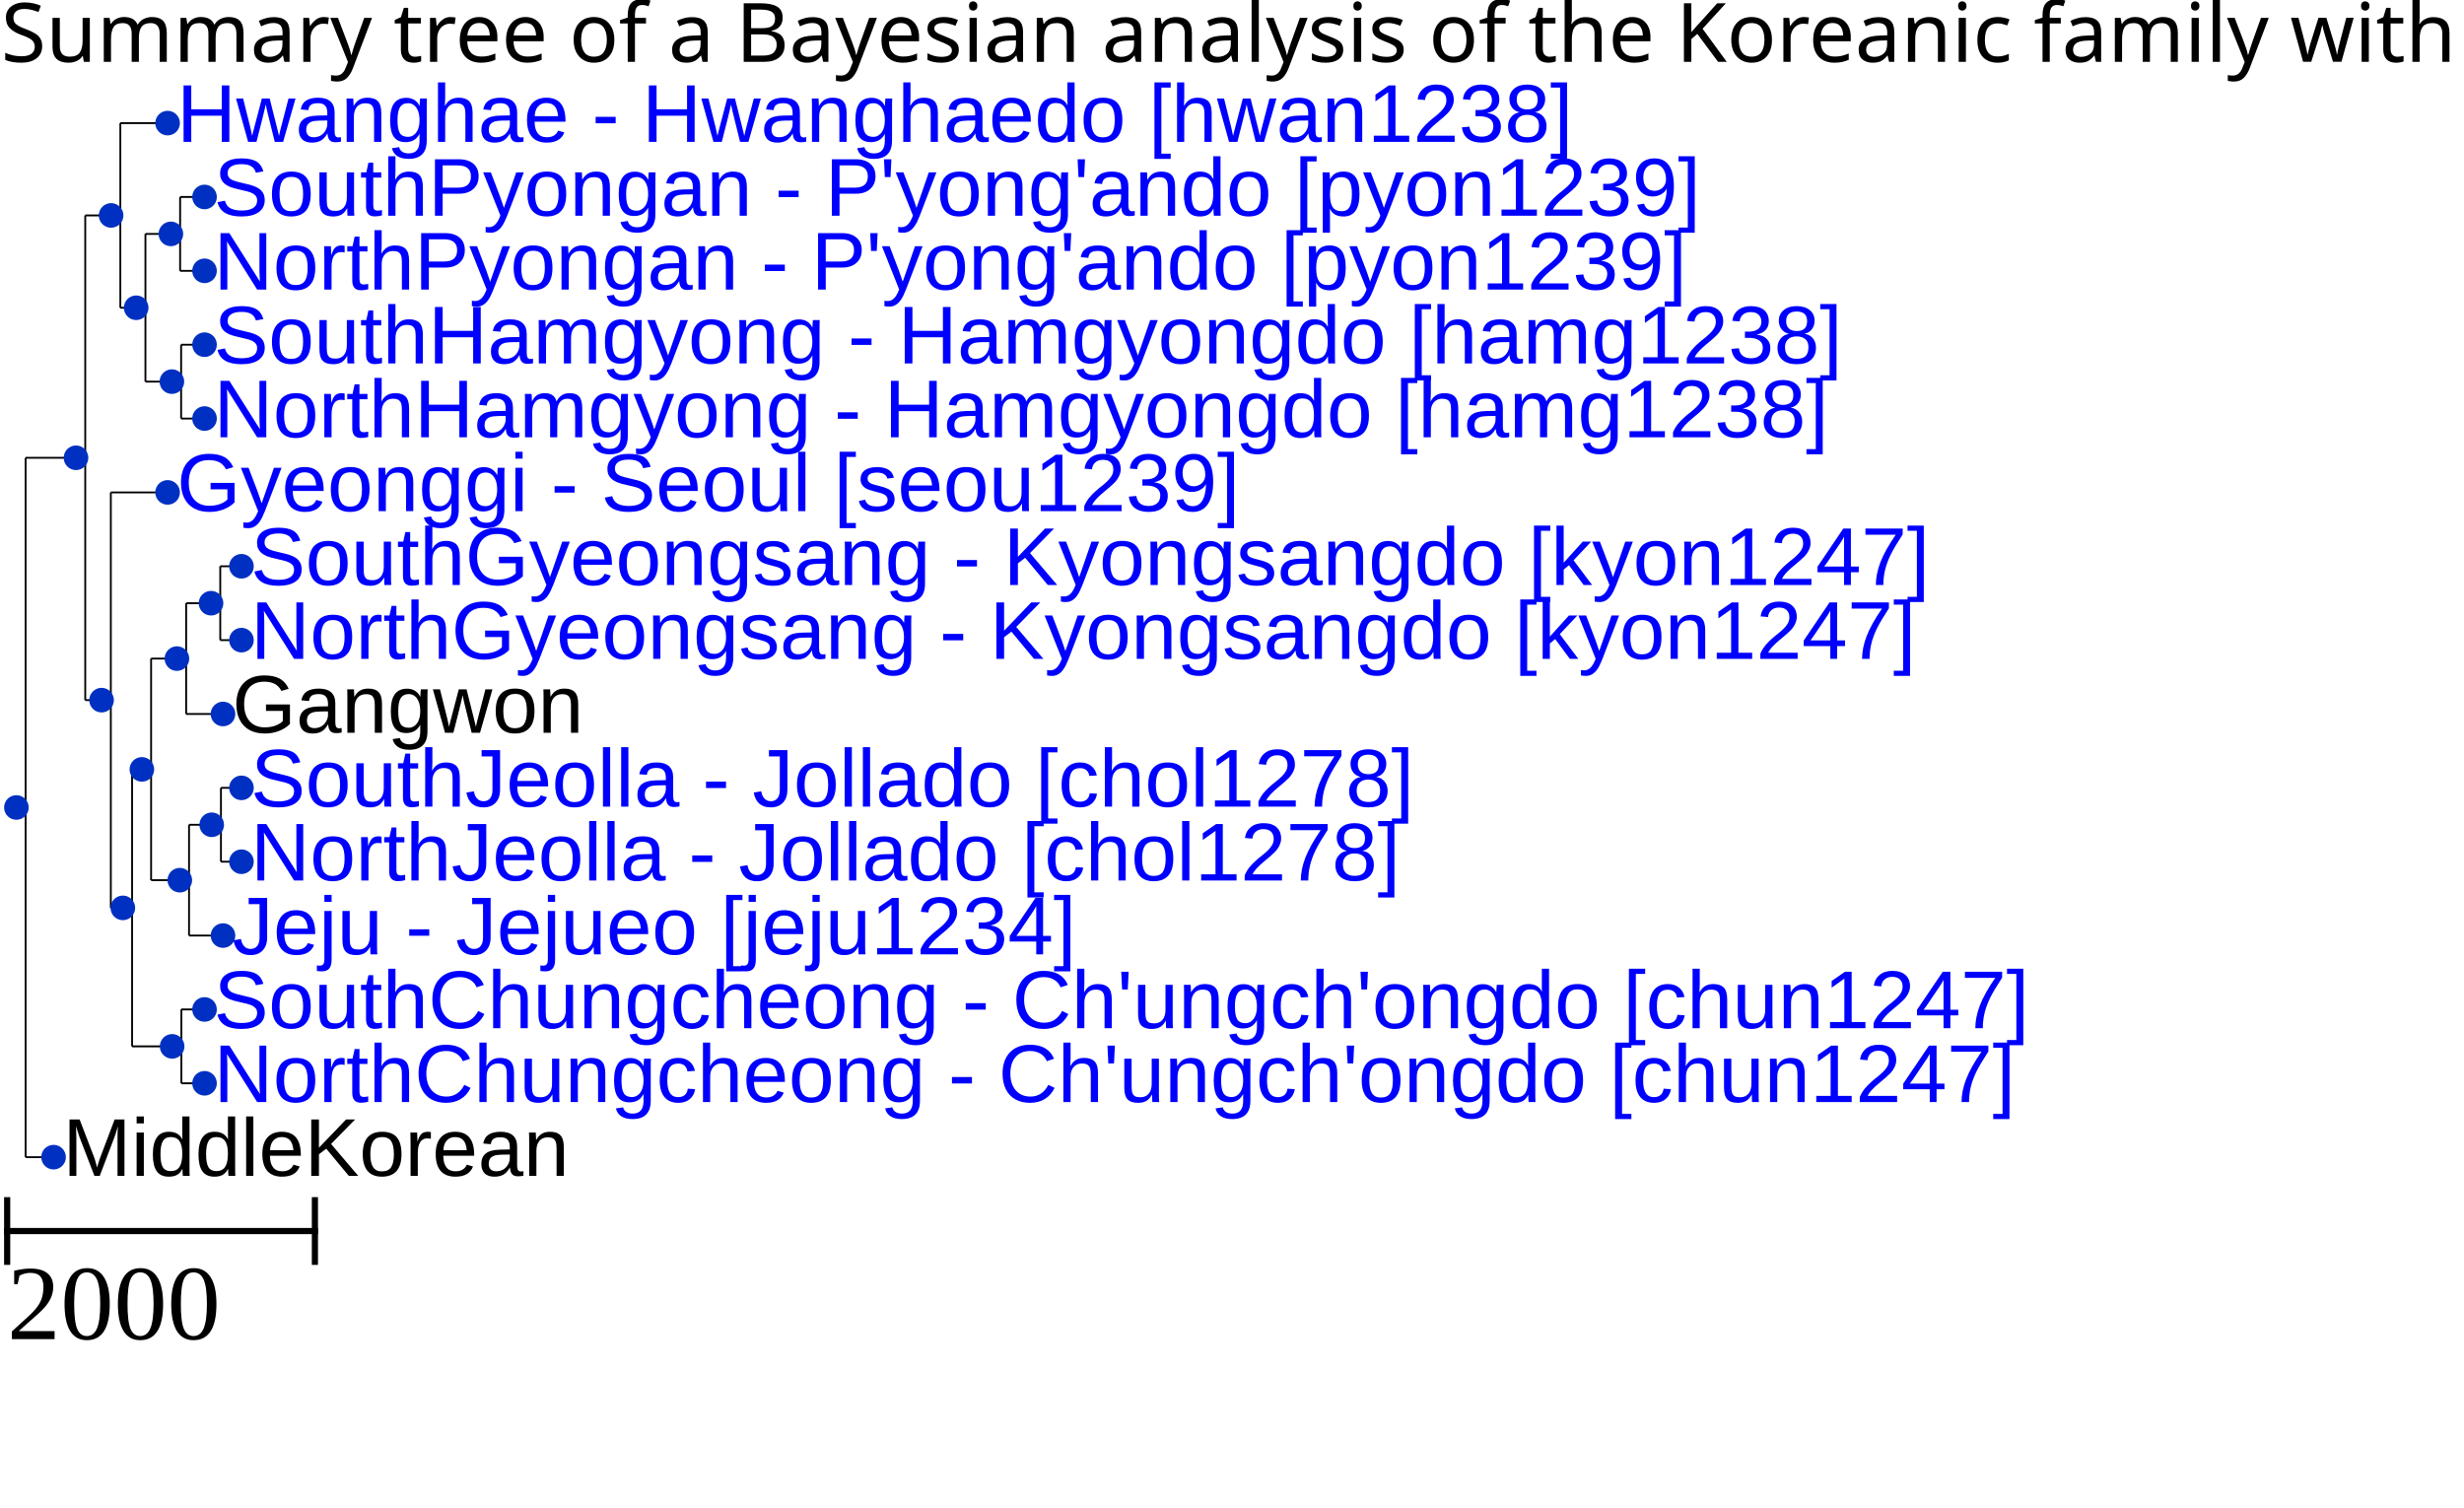
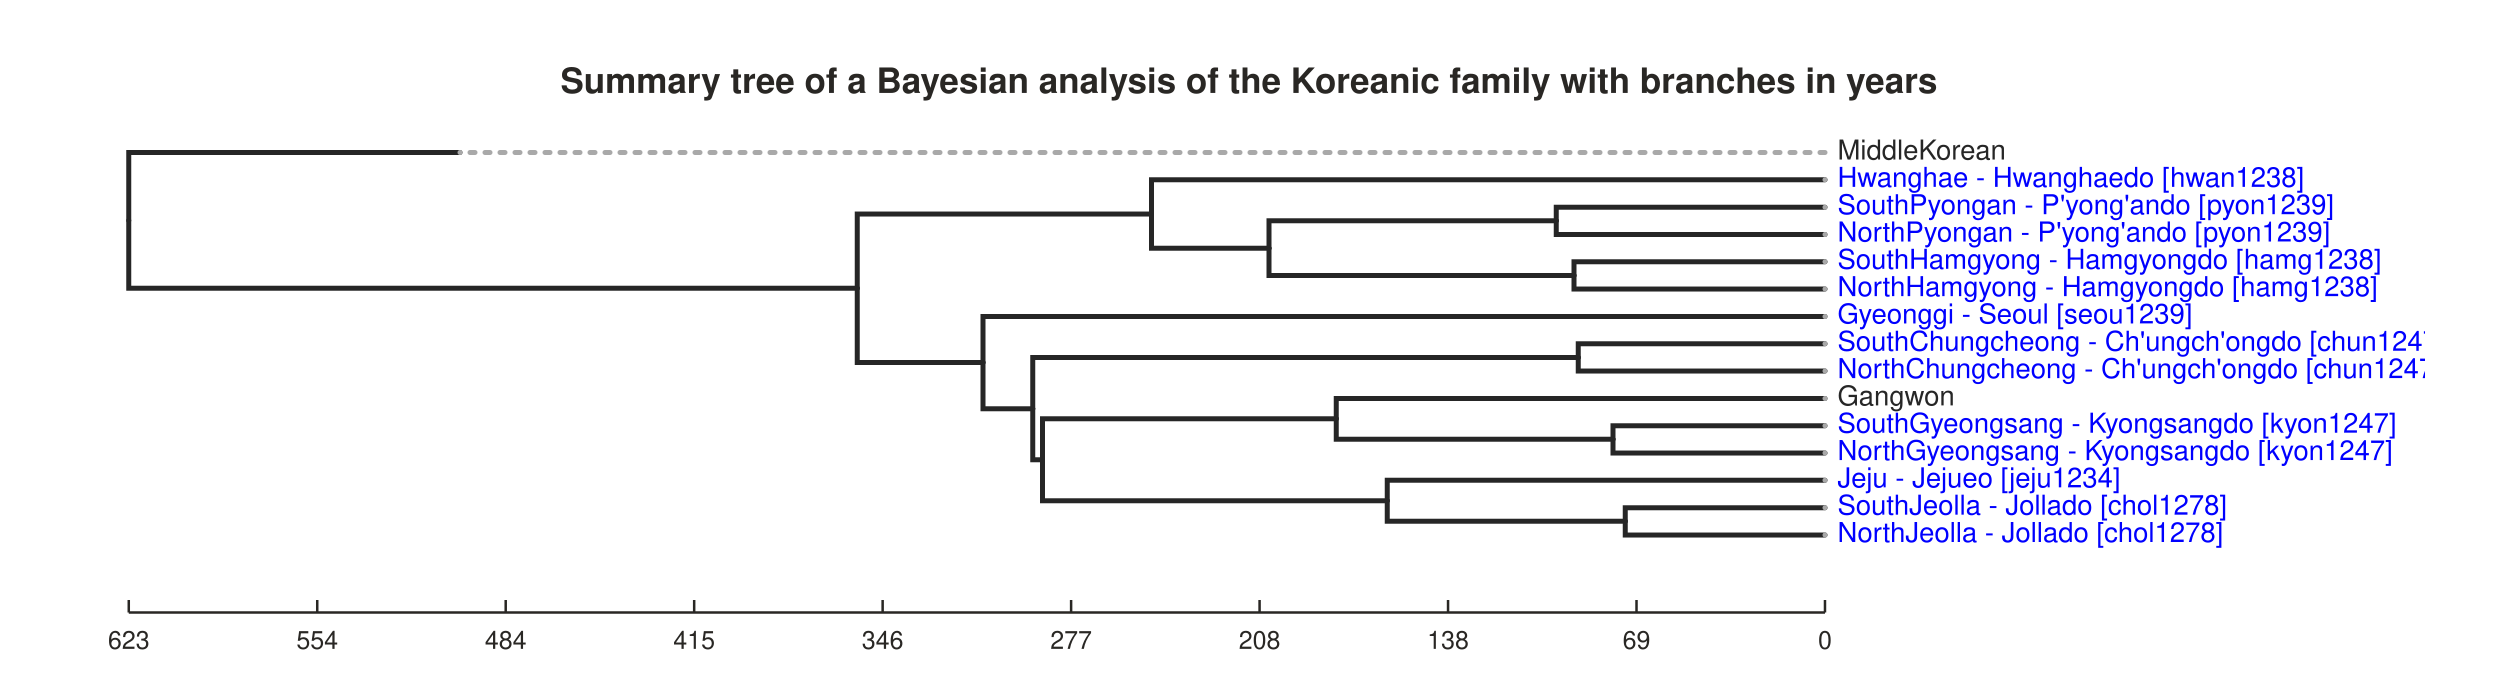
- <svg xmlns="http://www.w3.org/2000/svg" width="352.778mm" height="215.9mm" viewBox="0 0 1000 612.5" version="1.2" baseProfile="tiny">
-   <defs> </defs>
-   <g fill="none" stroke="black" stroke-width="1" fill-rule="evenodd" stroke-linecap="square" stroke-linejoin="bevel">
-     <g fill="none" stroke="none" transform="matrix(2.5,0,0,2.5,0,32.5)" font-family=".AppleSystemUIFont" font-size="13pt" font-weight="400" font-style="normal">
-       <rect x="0" y="-13" width="400" height="245" />
+ <svg xmlns="http://www.w3.org/2000/svg" class="toyplot-canvas-Canvas" width="1000.0px" height="275.0px" viewBox="0 0 1000.0 275.0" preserveAspectRatio="xMidYMid meet" style="background-color:transparent;border-color:#292724;border-style:none;border-width:1.0;fill:rgb(16.1%,15.3%,14.1%);fill-opacity:1.0;font-family:Helvetica;font-size:12px;opacity:1.0;stroke:rgb(16.1%,15.3%,14.1%);stroke-opacity:1.0;stroke-width:1.0" id="t10a7f08ac36b48dda91640d368b03eeb">
+   <g class="toyplot-coordinates-Cartesian" id="t79f2227d8760410baae7d42d19063184">
+     <clipPath id="t79e565d160804ecf92cb27024e0a4646">
+       <rect x="30.0" y="30.0" width="940.0" height="215.0" />
+     </clipPath>
+     <g clip-path="url(#t79e565d160804ecf92cb27024e0a4646)">
+       <g class="toytree-mark-Toytree" id="tc29bf0ffd1754cc7b30c77970b7386b2">
+         <g class="toytree-Edges" style="fill:none;stroke:rgb(14.9%,14.9%,14.9%);stroke-linecap:round;stroke-opacity:1;stroke-width:2">
+           <path d="M 51.5 88.2 L 51.5 115.3 L 342.9 115.3" id="28,27" />
+           <path d="M 342.9 115.3 L 342.9 85.6 L 460.6 85.6" id="27,26" />
+           <path d="M 342.9 115.3 L 342.9 145.0 L 393.2 145.0" id="27,25" />
+           <path d="M 460.6 85.6 L 460.6 99.3 L 507.6 99.3" id="26,24" />
+           <path d="M 393.2 145.0 L 393.2 163.5 L 413.1 163.5" id="25,23" />
+           <path d="M 507.6 99.3 L 507.6 88.3 L 622.5 88.3" id="24,22" />
+           <path d="M 507.6 99.3 L 507.6 110.2 L 629.6 110.2" id="24,21" />
+           <path d="M 413.1 163.5 L 413.1 143.0 L 631.3 143.0" id="23,20" />
+           <path d="M 413.1 163.5 L 413.1 183.9 L 417.0 183.9" id="23,19" />
+           <path d="M 417.0 183.9 L 417.0 167.5 L 534.5 167.5" id="19,18" />
+           <path d="M 417.0 183.9 L 417.0 200.3 L 554.9 200.3" id="19,17" />
+           <path d="M 534.5 167.5 L 534.5 175.7 L 645.2 175.7" id="18,16" />
+           <path d="M 554.9 200.3 L 554.9 208.5 L 650.1 208.5" id="17,15" />
+           <path d="M 51.5 88.2 L 51.5 61.0 L 184.0 61.0" id="28,14" />
+           <path d="M 460.6 85.6 L 460.6 71.9 L 730.0 71.9" id="26,13" />
+           <path d="M 622.5 88.3 L 622.5 82.9 L 730.0 82.9" id="22,12" />
+           <path d="M 622.5 88.3 L 622.5 93.8 L 730.0 93.8" id="22,11" />
+           <path d="M 629.6 110.2 L 629.6 104.7 L 730.0 104.7" id="21,10" />
+           <path d="M 629.6 110.2 L 629.6 115.6 L 730.0 115.6" id="21,9" />
+           <path d="M 393.2 145.0 L 393.2 126.6 L 730.0 126.6" id="25,8" />
+           <path d="M 631.3 143.0 L 631.3 137.5 L 730.0 137.5" id="20,7" />
+           <path d="M 631.3 143.0 L 631.3 148.4 L 730.0 148.4" id="20,6" />
+           <path d="M 534.5 167.5 L 534.5 159.4 L 730.0 159.4" id="18,5" />
+           <path d="M 645.2 175.7 L 645.2 170.3 L 730.0 170.3" id="16,4" />
+           <path d="M 645.2 175.7 L 645.2 181.2 L 730.0 181.2" id="16,3" />
+           <path d="M 554.9 200.3 L 554.9 192.1 L 730.0 192.1" id="17,2" />
+           <path d="M 650.1 208.5 L 650.1 203.1 L 730.0 203.1" id="15,1" />
+           <path d="M 650.1 208.5 L 650.1 214.0 L 730.0 214.0" id="15,0" />
+         </g>
+         <g class="toytree-AlignEdges" style="stroke:rgb(66.3%,66.3%,66.3%);stroke-dasharray:2, 4;stroke-linecap:round;stroke-opacity:1.0;stroke-width:2">
+           <path d="M 730.0 214.0 L 730.0 214.0" />
+           <path d="M 730.0 203.1 L 730.0 203.1" />
+           <path d="M 730.0 192.1 L 730.0 192.1" />
+           <path d="M 730.0 181.2 L 730.0 181.2" />
+           <path d="M 730.0 170.3 L 730.0 170.3" />
+           <path d="M 730.0 159.4 L 730.0 159.4" />
+           <path d="M 730.0 148.4 L 730.0 148.4" />
+           <path d="M 730.0 137.5 L 730.0 137.5" />
+           <path d="M 730.0 126.6 L 730.0 126.6" />
+           <path d="M 730.0 115.6 L 730.0 115.6" />
+           <path d="M 730.0 104.7 L 730.0 104.7" />
+           <path d="M 730.0 93.8 L 730.0 93.8" />
+           <path d="M 730.0 82.9 L 730.0 82.9" />
+           <path d="M 730.0 71.9 L 730.0 71.9" />
+           <path d="M 730.0 61.0 L 184.0 61.0" />
+         </g>
+         <g class="toytree-TipLabels" style="fill:rgb(14.9%,14.9%,14.9%);fill-opacity:1.0;font-family:helvetica;font-size:11px;font-weight:normal;stroke:none;white-space:pre">
+           <g transform="translate(729.99,213.99)rotate(0)">
+             <a href="https://glottolog.org/resource/languoid/id/chol1278" title="The glottolog name">
+               <text x="5.00" y="2.81" style="" fill="#0000ff">NorthJeolla - Jollado [chol1278]</text>
+             </a>
+           </g>
+           <g transform="translate(729.99,203.06)rotate(0)">
+             <a href="https://glottolog.org/resource/languoid/id/chol1278" title="The glottolog name">
+               <text x="5.00" y="2.81" style="" fill="#0000ff">SouthJeolla - Jollado [chol1278]</text>
+             </a>
+           </g>
+           <g transform="translate(729.99,192.13)rotate(0)">
+             <a href="https://glottolog.org/resource/languoid/id/jeju1234" title="The glottolog name">
+               <text x="5.00" y="2.81" style="" fill="#0000ff">Jeju - Jejueo [jeju1234]</text>
+             </a>
+           </g>
+           <g transform="translate(729.99,181.21)rotate(0)">
+             <a href="https://glottolog.org/resource/languoid/id/kyon1247" title="The glottolog name">
+               <text x="5.00" y="2.81" style="" fill="#0000ff">NorthGyeongsang - Kyongsangdo [kyon1247]</text>
+             </a>
+           </g>
+           <g transform="translate(729.99,170.28)rotate(0)">
+             <a href="https://glottolog.org/resource/languoid/id/kyon1247" title="The glottolog name">
+               <text x="5.00" y="2.81" style="" fill="#0000ff">SouthGyeongsang - Kyongsangdo [kyon1247]</text>
+             </a>
+           </g>
+           <g transform="translate(729.99,159.35)rotate(0)">
+             <text x="5.00" y="2.81" style="">Gangwon</text>
+           </g>
+           <g transform="translate(729.99,148.43)rotate(0)">
+             <a href="https://glottolog.org/resource/languoid/id/chun1247" title="The glottolog name">
+               <text x="5.00" y="2.81" style="" fill="#0000ff">NorthChungcheong - Ch'ungch'ongdo [chun1247]</text>
+             </a>
+           </g>
+           <g transform="translate(729.99,137.50)rotate(0)">
+             <a href="https://glottolog.org/resource/languoid/id/chun1247" title="The glottolog name">
+               <text x="5.00" y="2.81" style="" fill="#0000ff">SouthChungcheong - Ch'ungch'ongdo [chun1247]</text>
+             </a>
+           </g>
+           <g transform="translate(729.99,126.57)rotate(0)">
+             <a href="https://glottolog.org/resource/languoid/id/seou1239" title="The glottolog name">
+               <text x="5.00" y="2.81" style="" fill="#0000ff">Gyeonggi - Seoul [seou1239]</text>
+             </a>
+           </g>
+           <g transform="translate(729.99,115.65)rotate(0)">
+             <a href="https://glottolog.org/resource/languoid/id/hamg1238" title="The glottolog name">
+               <text x="5.00" y="2.81" style="" fill="#0000ff">NorthHamgyong - Hamgyongdo [hamg1238]</text>
+             </a>
+           </g>
+           <g transform="translate(729.99,104.72)rotate(0)">
+             <a href="https://glottolog.org/resource/languoid/id/hamg1238" title="The glottolog name">
+               <text x="5.00" y="2.81" style="" fill="#0000ff">SouthHamgyong - Hamgyongdo [hamg1238]</text>
+             </a>
+           </g>
+           <g transform="translate(729.99,93.79)rotate(0)">
+             <a href="https://glottolog.org/resource/languoid/id/pyon1239" title="The glottolog name">
+               <text x="5.00" y="2.81" style="" fill="#0000ff">NorthPyongan - P'yong'ando [pyon1239]</text>
+             </a>
+           </g>
+           <g transform="translate(729.99,82.87)rotate(0)">
+             <a href="https://glottolog.org/resource/languoid/id/pyon1239" title="The glottolog name">
+               <text x="5.00" y="2.81" style="" fill="#0000ff">SouthPyongan - P'yong'ando [pyon1239]</text>
+             </a>
+           </g>
+           <g transform="translate(729.99,71.94)rotate(0)">
+             <a href="https://glottolog.org/resource/languoid/id/hwan1238" title="The glottolog name">
+               <text x="5.00" y="2.81" style="" fill="#0000ff">Hwanghae - Hwanghaedo [hwan1238]</text>
+             </a>
+           </g>
+           <g transform="translate(729.99,61.01)rotate(0)">
+             <text x="5.00" y="2.81" style="">MiddleKorean</text>
+           </g>
+         </g>
+       </g>
    </g>
-     <g fill="none" stroke="none" transform="matrix(2.5,0,0,2.5,2.5,35)" font-family=".AppleSystemUIFont" font-size="13pt" font-weight="400" font-style="normal">
-       <rect x="0" y="0" width="172.568" height="180" />
+     <g class="toyplot-coordinates-Axis" id="t516c229af543490ba367728e028dc0da" transform="translate(50.0,225.0)translate(0,20.0)">
+       <line x1="1.508" y1="0" x2="679.992" y2="0" style="" />
+       <g>
+         <line x1="679.992" y1="0" x2="679.992" y2="-5" style="" />
+         <line x1="604.605" y1="0" x2="604.605" y2="-5" style="" />
+         <line x1="529.218" y1="0" x2="529.218" y2="-5" style="" />
+         <line x1="453.831" y1="0" x2="453.831" y2="-5" style="" />
+         <line x1="378.444" y1="0" x2="378.444" y2="-5" style="" />
+         <line x1="303.056" y1="0" x2="303.056" y2="-5" style="" />
+         <line x1="227.669" y1="0" x2="227.669" y2="-5" style="" />
+         <line x1="152.282" y1="0" x2="152.282" y2="-5" style="" />
+         <line x1="76.895" y1="0" x2="76.895" y2="-5" style="" />
+         <line x1="1.508" y1="0" x2="1.508" y2="-5" style="" />
+       </g>
+       <g>
+         <g transform="translate(679.9923,6)">
+           <text x="-2.78" y="8.555" style="fill:rgb(16.1%,15.3%,14.1%);fill-opacity:1.0;font-family:helvetica;font-size:10.0px;font-weight:normal;stroke:none;vertical-align:baseline;white-space:pre">0</text>
+         </g>
+         <g transform="translate(604.6052,6)">
+           <text x="-5.56" y="8.555" style="fill:rgb(16.1%,15.3%,14.1%);fill-opacity:1.0;font-family:helvetica;font-size:10.0px;font-weight:normal;stroke:none;vertical-align:baseline;white-space:pre">69</text>
+         </g>
+         <g transform="translate(529.218,6)">
+           <text x="-8.34" y="8.555" style="fill:rgb(16.1%,15.3%,14.1%);fill-opacity:1.0;font-family:helvetica;font-size:10.0px;font-weight:normal;stroke:none;vertical-align:baseline;white-space:pre">138</text>
+         </g>
+         <g transform="translate(453.8308,6)">
+           <text x="-8.34" y="8.555" style="fill:rgb(16.1%,15.3%,14.1%);fill-opacity:1.0;font-family:helvetica;font-size:10.0px;font-weight:normal;stroke:none;vertical-align:baseline;white-space:pre">208</text>
+         </g>
+         <g transform="translate(378.4436,6)">
+           <text x="-8.34" y="8.555" style="fill:rgb(16.1%,15.3%,14.1%);fill-opacity:1.0;font-family:helvetica;font-size:10.0px;font-weight:normal;stroke:none;vertical-align:baseline;white-space:pre">277</text>
+         </g>
+         <g transform="translate(303.0564,6)">
+           <text x="-8.34" y="8.555" style="fill:rgb(16.1%,15.3%,14.1%);fill-opacity:1.0;font-family:helvetica;font-size:10.0px;font-weight:normal;stroke:none;vertical-align:baseline;white-space:pre">346</text>
+         </g>
+         <g transform="translate(227.6693,6)">
+           <text x="-8.34" y="8.555" style="fill:rgb(16.1%,15.3%,14.1%);fill-opacity:1.0;font-family:helvetica;font-size:10.0px;font-weight:normal;stroke:none;vertical-align:baseline;white-space:pre">415</text>
+         </g>
+         <g transform="translate(152.2821,6)">
+           <text x="-8.34" y="8.555" style="fill:rgb(16.1%,15.3%,14.1%);fill-opacity:1.0;font-family:helvetica;font-size:10.0px;font-weight:normal;stroke:none;vertical-align:baseline;white-space:pre">484</text>
+         </g>
+         <g transform="translate(76.89492,6)">
+           <text x="-8.34" y="8.555" style="fill:rgb(16.1%,15.3%,14.1%);fill-opacity:1.0;font-family:helvetica;font-size:10.0px;font-weight:normal;stroke:none;vertical-align:baseline;white-space:pre">554</text>
+         </g>
+         <g transform="translate(1.507744,6)">
+           <text x="-8.34" y="8.555" style="fill:rgb(16.1%,15.3%,14.1%);fill-opacity:1.0;font-family:helvetica;font-size:10.0px;font-weight:normal;stroke:none;vertical-align:baseline;white-space:pre">623</text>
+         </g>
+       </g>
+       <g class="toyplot-coordinates-Axis-coordinates" style="visibility:hidden" transform="">
+         <line x1="0" x2="0" y1="-3.0" y2="4.5" style="stroke:rgb(43.9%,50.2%,56.5%);stroke-opacity:1.0;stroke-width:1.0" />
+         <text x="0" y="-6" style="alignment-baseline:alphabetic;fill:rgb(43.9%,50.2%,56.5%);fill-opacity:1.0;font-size:10px;font-weight:normal;stroke:none;text-anchor:middle" />
+       </g>
    </g>
-     <g fill="none" stroke="#000000" stroke-opacity="1" stroke-width="1" stroke-linecap="butt" stroke-linejoin="bevel" transform="matrix(2.5,0,0,2.5,2.5,35)" font-family=".AppleSystemUIFont" font-size="13pt" font-weight="400" font-style="normal">
-       <polyline fill="none" vector-effect="non-scaling-stroke" points="3,60.375 3,174 " />
-     </g>
-     <g fill="#0030c1" fill-opacity="1" stroke="#0030c1" stroke-opacity="1" stroke-width="1" stroke-linecap="square" stroke-linejoin="bevel" transform="matrix(2.5,0,0,2.5,2.5,324.219)" font-family=".AppleSystemUIFont" font-size="13pt" font-weight="400" font-style="normal">
-       <circle cx="1.5" cy="1.5" r="1.5" />
-     </g>
-     <g fill="none" stroke="#000000" stroke-opacity="1" stroke-width="1" stroke-linecap="butt" stroke-linejoin="bevel" transform="matrix(2.5,0,0,2.5,10,35)" font-family=".AppleSystemUIFont" font-size="13pt" font-weight="400" font-style="normal">
-       <polyline fill="none" vector-effect="non-scaling-stroke" points="9.686,21 9.686,99.75 " />
-     </g>
-     <g fill="none" stroke="#000000" stroke-opacity="1" stroke-width="1" stroke-linecap="butt" stroke-linejoin="bevel" transform="matrix(2.5,0,0,2.5,10,35)" font-family=".AppleSystemUIFont" font-size="13pt" font-weight="400" font-style="normal">
-       <polyline fill="none" vector-effect="non-scaling-stroke" points="0,60.375 6.686,60.375 " />
-     </g>
-     <g fill="#0030c1" fill-opacity="1" stroke="#0030c1" stroke-opacity="1" stroke-width="1" stroke-linecap="square" stroke-linejoin="bevel" transform="matrix(2.5,0,0,2.5,26.7139,182.188)" font-family=".AppleSystemUIFont" font-size="13pt" font-weight="400" font-style="normal">
-       <circle cx="1.5" cy="1.5" r="1.5" />
-     </g>
-     <g fill="none" stroke="#000000" stroke-opacity="1" stroke-width="1" stroke-linecap="butt" stroke-linejoin="bevel" transform="matrix(2.5,0,0,2.5,34.2139,35)" font-family=".AppleSystemUIFont" font-size="13pt" font-weight="400" font-style="normal">
-       <polyline fill="none" vector-effect="non-scaling-stroke" points="5.702,6 5.702,36 " />
-     </g>
-     <g fill="none" stroke="#000000" stroke-opacity="1" stroke-width="1" stroke-linecap="butt" stroke-linejoin="bevel" transform="matrix(2.5,0,0,2.5,34.2139,35)" font-family=".AppleSystemUIFont" font-size="13pt" font-weight="400" font-style="normal">
-       <polyline fill="none" vector-effect="non-scaling-stroke" points="0,21 2.702,21 " />
-     </g>
-     <g fill="#0030c1" fill-opacity="1" stroke="#0030c1" stroke-opacity="1" stroke-width="1" stroke-linecap="square" stroke-linejoin="bevel" transform="matrix(2.5,0,0,2.5,40.9682,83.75)" font-family=".AppleSystemUIFont" font-size="13pt" font-weight="400" font-style="normal">
-       <circle cx="1.5" cy="1.5" r="1.5" />
-     </g>
-     <g fill="none" stroke="#000000" stroke-opacity="1" stroke-width="1" stroke-linecap="butt" stroke-linejoin="bevel" transform="matrix(2.5,0,0,2.5,48.4682,35)" font-family=".AppleSystemUIFont" font-size="13pt" font-weight="400" font-style="normal">
-       <polyline fill="none" vector-effect="non-scaling-stroke" points="0,6 6.18,6 " />
-     </g>
-     <g fill="#0030c1" fill-opacity="1" stroke="#0030c1" stroke-opacity="1" stroke-width="1" stroke-linecap="square" stroke-linejoin="bevel" transform="matrix(2.5,0,0,2.5,63.9188,46.25)" font-family=".AppleSystemUIFont" font-size="13pt" font-weight="400" font-style="normal">
-       <circle cx="1.5" cy="1.5" r="1.5" />
-     </g>
-     <g fill="none" stroke="#000000" stroke-opacity="1" stroke-width="1" stroke-linecap="square" stroke-linejoin="bevel" transform="matrix(2.5,0,0,2.5,71.4188,35)" font-family="Arial" font-size="10pt" font-weight="400" font-style="normal">
-       <a href="https://glottolog.org/resource/languoid/id/hwan1238" title="The glottolog name">
-         <text fill="#0000ff" fill-opacity="1" stroke="none" xml:space="preserve" x="0" y="9.047" font-family="Arial" font-size="10pt" font-weight="400" font-style="normal">Hwanghae - Hwanghaedo [hwan1238]</text>
-       </a>
-     </g>
-     <g fill="none" stroke="#000000" stroke-opacity="1" stroke-width="1" stroke-linecap="butt" stroke-linejoin="bevel" transform="matrix(2.5,0,0,2.5,48.4682,65)" font-family=".AppleSystemUIFont" font-size="13pt" font-weight="400" font-style="normal">
-       <polyline fill="none" vector-effect="non-scaling-stroke" points="4.077,12 4.077,36 " />
-     </g>
-     <g fill="none" stroke="#000000" stroke-opacity="1" stroke-width="1" stroke-linecap="butt" stroke-linejoin="bevel" transform="matrix(2.5,0,0,2.5,48.4682,65)" font-family=".AppleSystemUIFont" font-size="13pt" font-weight="400" font-style="normal">
-       <polyline fill="none" vector-effect="non-scaling-stroke" points="0,24 1.077,24 " />
-     </g>
-     <g fill="#0030c1" fill-opacity="1" stroke="#0030c1" stroke-opacity="1" stroke-width="1" stroke-linecap="square" stroke-linejoin="bevel" transform="matrix(2.5,0,0,2.5,51.1611,121.25)" font-family=".AppleSystemUIFont" font-size="13pt" font-weight="400" font-style="normal">
-       <circle cx="1.5" cy="1.5" r="1.5" />
-     </g>
-     <g fill="none" stroke="#000000" stroke-opacity="1" stroke-width="1" stroke-linecap="butt" stroke-linejoin="bevel" transform="matrix(2.5,0,0,2.5,58.6611,65)" font-family=".AppleSystemUIFont" font-size="13pt" font-weight="400" font-style="normal">
-       <polyline fill="none" vector-effect="non-scaling-stroke" points="5.636,6 5.636,18 " />
-     </g>
-     <g fill="none" stroke="#000000" stroke-opacity="1" stroke-width="1" stroke-linecap="butt" stroke-linejoin="bevel" transform="matrix(2.5,0,0,2.5,58.6611,65)" font-family=".AppleSystemUIFont" font-size="13pt" font-weight="400" font-style="normal">
-       <polyline fill="none" vector-effect="non-scaling-stroke" points="0,12 2.636,12 " />
-     </g>
-     <g fill="#0030c1" fill-opacity="1" stroke="#0030c1" stroke-opacity="1" stroke-width="1" stroke-linecap="square" stroke-linejoin="bevel" transform="matrix(2.5,0,0,2.5,65.2517,91.25)" font-family=".AppleSystemUIFont" font-size="13pt" font-weight="400" font-style="normal">
-       <circle cx="1.5" cy="1.5" r="1.5" />
-     </g>
-     <g fill="none" stroke="#000000" stroke-opacity="1" stroke-width="1" stroke-linecap="butt" stroke-linejoin="bevel" transform="matrix(2.5,0,0,2.5,72.7517,65)" font-family=".AppleSystemUIFont" font-size="13pt" font-weight="400" font-style="normal">
-       <polyline fill="none" vector-effect="non-scaling-stroke" points="0,6 2.467,6 " />
-     </g>
-     <g fill="#0030c1" fill-opacity="1" stroke="#0030c1" stroke-opacity="1" stroke-width="1" stroke-linecap="square" stroke-linejoin="bevel" transform="matrix(2.5,0,0,2.5,78.9188,76.25)" font-family=".AppleSystemUIFont" font-size="13pt" font-weight="400" font-style="normal">
-       <circle cx="1.5" cy="1.5" r="1.5" />
-     </g>
-     <g fill="none" stroke="#000000" stroke-opacity="1" stroke-width="1" stroke-linecap="square" stroke-linejoin="bevel" transform="matrix(2.5,0,0,2.5,86.4188,65)" font-family="Arial" font-size="10pt" font-weight="400" font-style="normal">
-       <a href="https://glottolog.org/resource/languoid/id/pyon1239" title="The glottolog name">
-         <text fill="#0000ff" fill-opacity="1" stroke="none" xml:space="preserve" x="0" y="9.047" font-family="Arial" font-size="10pt" font-weight="400" font-style="normal">SouthPyongan - P'yong'ando [pyon1239]</text>
-       </a>
-     </g>
-     <g fill="none" stroke="#000000" stroke-opacity="1" stroke-width="1" stroke-linecap="butt" stroke-linejoin="bevel" transform="matrix(2.5,0,0,2.5,72.7517,95)" font-family=".AppleSystemUIFont" font-size="13pt" font-weight="400" font-style="normal">
-       <polyline fill="none" vector-effect="non-scaling-stroke" points="0,6 2.467,6 " />
-     </g>
-     <g fill="#0030c1" fill-opacity="1" stroke="#0030c1" stroke-opacity="1" stroke-width="1" stroke-linecap="square" stroke-linejoin="bevel" transform="matrix(2.5,0,0,2.5,78.9188,106.25)" font-family=".AppleSystemUIFont" font-size="13pt" font-weight="400" font-style="normal">
-       <circle cx="1.5" cy="1.5" r="1.5" />
-     </g>
-     <g fill="none" stroke="#000000" stroke-opacity="1" stroke-width="1" stroke-linecap="square" stroke-linejoin="bevel" transform="matrix(2.5,0,0,2.5,86.4188,95)" font-family="Arial" font-size="10pt" font-weight="400" font-style="normal">
-       <a href="https://glottolog.org/resource/languoid/id/pyon1239" title="The glottolog name">
-         <text fill="#0000ff" fill-opacity="1" stroke="none" xml:space="preserve" x="0" y="9.047" font-family="Arial" font-size="10pt" font-weight="400" font-style="normal">NorthPyongan - P'yong'ando [pyon1239]</text>
-       </a>
-     </g>
-     <g fill="none" stroke="#000000" stroke-opacity="1" stroke-width="1" stroke-linecap="butt" stroke-linejoin="bevel" transform="matrix(2.5,0,0,2.5,58.6611,125)" font-family=".AppleSystemUIFont" font-size="13pt" font-weight="400" font-style="normal">
-       <polyline fill="none" vector-effect="non-scaling-stroke" points="5.799,6 5.799,18 " />
-     </g>
-     <g fill="none" stroke="#000000" stroke-opacity="1" stroke-width="1" stroke-linecap="butt" stroke-linejoin="bevel" transform="matrix(2.5,0,0,2.5,58.6611,125)" font-family=".AppleSystemUIFont" font-size="13pt" font-weight="400" font-style="normal">
-       <polyline fill="none" vector-effect="non-scaling-stroke" points="0,12 2.799,12 " />
-     </g>
-     <g fill="#0030c1" fill-opacity="1" stroke="#0030c1" stroke-opacity="1" stroke-width="1" stroke-linecap="square" stroke-linejoin="bevel" transform="matrix(2.5,0,0,2.5,65.6595,151.25)" font-family=".AppleSystemUIFont" font-size="13pt" font-weight="400" font-style="normal">
-       <circle cx="1.5" cy="1.5" r="1.5" />
-     </g>
-     <g fill="none" stroke="#000000" stroke-opacity="1" stroke-width="1" stroke-linecap="butt" stroke-linejoin="bevel" transform="matrix(2.5,0,0,2.5,73.1595,125)" font-family=".AppleSystemUIFont" font-size="13pt" font-weight="400" font-style="normal">
-       <polyline fill="none" vector-effect="non-scaling-stroke" points="0,6 2.304,6 " />
-     </g>
-     <g fill="#0030c1" fill-opacity="1" stroke="#0030c1" stroke-opacity="1" stroke-width="1" stroke-linecap="square" stroke-linejoin="bevel" transform="matrix(2.5,0,0,2.5,78.9188,136.25)" font-family=".AppleSystemUIFont" font-size="13pt" font-weight="400" font-style="normal">
-       <circle cx="1.5" cy="1.5" r="1.5" />
-     </g>
-     <g fill="none" stroke="#000000" stroke-opacity="1" stroke-width="1" stroke-linecap="square" stroke-linejoin="bevel" transform="matrix(2.5,0,0,2.5,86.4188,125)" font-family="Arial" font-size="10pt" font-weight="400" font-style="normal">
-       <a href="https://glottolog.org/resource/languoid/id/hamg1238" title="The glottolog name">
-         <text fill="#0000ff" fill-opacity="1" stroke="none" xml:space="preserve" x="0" y="9.047" font-family="Arial" font-size="10pt" font-weight="400" font-style="normal">SouthHamgyong - Hamgyongdo [hamg1238]</text>
-       </a>
-     </g>
-     <g fill="none" stroke="#000000" stroke-opacity="1" stroke-width="1" stroke-linecap="butt" stroke-linejoin="bevel" transform="matrix(2.5,0,0,2.5,73.1595,155)" font-family=".AppleSystemUIFont" font-size="13pt" font-weight="400" font-style="normal">
-       <polyline fill="none" vector-effect="non-scaling-stroke" points="0,6 2.304,6 " />
-     </g>
-     <g fill="#0030c1" fill-opacity="1" stroke="#0030c1" stroke-opacity="1" stroke-width="1" stroke-linecap="square" stroke-linejoin="bevel" transform="matrix(2.5,0,0,2.5,78.9188,166.25)" font-family=".AppleSystemUIFont" font-size="13pt" font-weight="400" font-style="normal">
-       <circle cx="1.5" cy="1.5" r="1.5" />
-     </g>
-     <g fill="none" stroke="#000000" stroke-opacity="1" stroke-width="1" stroke-linecap="square" stroke-linejoin="bevel" transform="matrix(2.5,0,0,2.5,86.4188,155)" font-family="Arial" font-size="10pt" font-weight="400" font-style="normal">
-       <a href="https://glottolog.org/resource/languoid/id/hamg1238" title="The glottolog name">
-         <text fill="#0000ff" fill-opacity="1" stroke="none" xml:space="preserve" x="0" y="9.047" font-family="Arial" font-size="10pt" font-weight="400" font-style="normal">NorthHamgyong - Hamgyongdo [hamg1238]</text>
-       </a>
-     </g>
-     <g fill="none" stroke="#000000" stroke-opacity="1" stroke-width="1" stroke-linecap="butt" stroke-linejoin="bevel" transform="matrix(2.5,0,0,2.5,34.2139,185)" font-family=".AppleSystemUIFont" font-size="13pt" font-weight="400" font-style="normal">
-       <polyline fill="none" vector-effect="non-scaling-stroke" points="4.155,6 4.155,73.5 " />
-     </g>
-     <g fill="none" stroke="#000000" stroke-opacity="1" stroke-width="1" stroke-linecap="butt" stroke-linejoin="bevel" transform="matrix(2.5,0,0,2.5,34.2139,185)" font-family=".AppleSystemUIFont" font-size="13pt" font-weight="400" font-style="normal">
-       <polyline fill="none" vector-effect="non-scaling-stroke" points="0,39.75 1.155,39.75 " />
-     </g>
-     <g fill="#0030c1" fill-opacity="1" stroke="#0030c1" stroke-opacity="1" stroke-width="1" stroke-linecap="square" stroke-linejoin="bevel" transform="matrix(2.5,0,0,2.5,37.1022,280.625)" font-family=".AppleSystemUIFont" font-size="13pt" font-weight="400" font-style="normal">
-       <circle cx="1.5" cy="1.5" r="1.5" />
-     </g>
-     <g fill="none" stroke="#000000" stroke-opacity="1" stroke-width="1" stroke-linecap="butt" stroke-linejoin="bevel" transform="matrix(2.5,0,0,2.5,44.6022,185)" font-family=".AppleSystemUIFont" font-size="13pt" font-weight="400" font-style="normal">
-       <polyline fill="none" vector-effect="non-scaling-stroke" points="0,6 7.727,6 " />
-     </g>
-     <g fill="#0030c1" fill-opacity="1" stroke="#0030c1" stroke-opacity="1" stroke-width="1" stroke-linecap="square" stroke-linejoin="bevel" transform="matrix(2.5,0,0,2.5,63.9188,196.25)" font-family=".AppleSystemUIFont" font-size="13pt" font-weight="400" font-style="normal">
-       <circle cx="1.5" cy="1.5" r="1.5" />
-     </g>
-     <g fill="none" stroke="#000000" stroke-opacity="1" stroke-width="1" stroke-linecap="square" stroke-linejoin="bevel" transform="matrix(2.5,0,0,2.5,71.4188,185)" font-family="Arial" font-size="10pt" font-weight="400" font-style="normal">
-       <a href="https://glottolog.org/resource/languoid/id/seou1239" title="The glottolog name">
-         <text fill="#0000ff" fill-opacity="1" stroke="none" xml:space="preserve" x="0" y="9.047" font-family="Arial" font-size="10pt" font-weight="400" font-style="normal">Gyeonggi - Seoul [seou1239]</text>
-       </a>
-     </g>
-     <g fill="none" stroke="#000000" stroke-opacity="1" stroke-width="1" stroke-linecap="butt" stroke-linejoin="bevel" transform="matrix(2.5,0,0,2.5,44.6022,215)" font-family=".AppleSystemUIFont" font-size="13pt" font-weight="400" font-style="normal">
-       <polyline fill="none" vector-effect="non-scaling-stroke" points="3.455,39 3.455,84 " />
-     </g>
-     <g fill="none" stroke="#000000" stroke-opacity="1" stroke-width="1" stroke-linecap="butt" stroke-linejoin="bevel" transform="matrix(2.5,0,0,2.5,44.6022,215)" font-family=".AppleSystemUIFont" font-size="13pt" font-weight="400" font-style="normal">
-       <polyline fill="none" vector-effect="non-scaling-stroke" points="0,61.5 0.455,61.5 " />
-     </g>
-     <g fill="#0030c1" fill-opacity="1" stroke="#0030c1" stroke-opacity="1" stroke-width="1" stroke-linecap="square" stroke-linejoin="bevel" transform="matrix(2.5,0,0,2.5,45.7408,365)" font-family=".AppleSystemUIFont" font-size="13pt" font-weight="400" font-style="normal">
-       <circle cx="1.5" cy="1.5" r="1.5" />
-     </g>
-     <g fill="none" stroke="#000000" stroke-opacity="1" stroke-width="1" stroke-linecap="butt" stroke-linejoin="bevel" transform="matrix(2.5,0,0,2.5,53.2408,215)" font-family=".AppleSystemUIFont" font-size="13pt" font-weight="400" font-style="normal">
-       <polyline fill="none" vector-effect="non-scaling-stroke" points="3.09,21 3.09,57 " />
-     </g>
-     <g fill="none" stroke="#000000" stroke-opacity="1" stroke-width="1" stroke-linecap="butt" stroke-linejoin="bevel" transform="matrix(2.5,0,0,2.5,53.2408,215)" font-family=".AppleSystemUIFont" font-size="13pt" font-weight="400" font-style="normal">
-       <polyline fill="none" vector-effect="non-scaling-stroke" points="0,39 0.09,39 " />
-     </g>
-     <g fill="#0030c1" fill-opacity="1" stroke="#0030c1" stroke-opacity="1" stroke-width="1" stroke-linecap="square" stroke-linejoin="bevel" transform="matrix(2.5,0,0,2.5,53.4661,308.75)" font-family=".AppleSystemUIFont" font-size="13pt" font-weight="400" font-style="normal">
-       <circle cx="1.5" cy="1.5" r="1.5" />
-     </g>
-     <g fill="none" stroke="#000000" stroke-opacity="1" stroke-width="1" stroke-linecap="butt" stroke-linejoin="bevel" transform="matrix(2.5,0,0,2.5,60.9661,215)" font-family=".AppleSystemUIFont" font-size="13pt" font-weight="400" font-style="normal">
-       <polyline fill="none" vector-effect="non-scaling-stroke" points="5.695,12 5.695,30 " />
-     </g>
-     <g fill="none" stroke="#000000" stroke-opacity="1" stroke-width="1" stroke-linecap="butt" stroke-linejoin="bevel" transform="matrix(2.5,0,0,2.5,60.9661,215)" font-family=".AppleSystemUIFont" font-size="13pt" font-weight="400" font-style="normal">
-       <polyline fill="none" vector-effect="non-scaling-stroke" points="0,21 2.695,21 " />
-     </g>
-     <g fill="#0030c1" fill-opacity="1" stroke="#0030c1" stroke-opacity="1" stroke-width="1" stroke-linecap="square" stroke-linejoin="bevel" transform="matrix(2.5,0,0,2.5,67.7048,263.75)" font-family=".AppleSystemUIFont" font-size="13pt" font-weight="400" font-style="normal">
-       <circle cx="1.5" cy="1.5" r="1.5" />
-     </g>
-     <g fill="none" stroke="#000000" stroke-opacity="1" stroke-width="1" stroke-linecap="butt" stroke-linejoin="bevel" transform="matrix(2.5,0,0,2.5,75.2048,215)" font-family=".AppleSystemUIFont" font-size="13pt" font-weight="400" font-style="normal">
-       <polyline fill="none" vector-effect="non-scaling-stroke" points="5.54,6 5.54,18 " />
-     </g>
-     <g fill="none" stroke="#000000" stroke-opacity="1" stroke-width="1" stroke-linecap="butt" stroke-linejoin="bevel" transform="matrix(2.5,0,0,2.5,75.2048,215)" font-family=".AppleSystemUIFont" font-size="13pt" font-weight="400" font-style="normal">
-       <polyline fill="none" vector-effect="non-scaling-stroke" points="0,12 2.54,12 " />
-     </g>
-     <g fill="#0030c1" fill-opacity="1" stroke="#0030c1" stroke-opacity="1" stroke-width="1" stroke-linecap="square" stroke-linejoin="bevel" transform="matrix(2.5,0,0,2.5,81.5557,241.25)" font-family=".AppleSystemUIFont" font-size="13pt" font-weight="400" font-style="normal">
-       <circle cx="1.5" cy="1.5" r="1.5" />
-     </g>
-     <g fill="none" stroke="#000000" stroke-opacity="1" stroke-width="1" stroke-linecap="butt" stroke-linejoin="bevel" transform="matrix(2.5,0,0,2.5,89.0557,215)" font-family=".AppleSystemUIFont" font-size="13pt" font-weight="400" font-style="normal">
-       <polyline fill="none" vector-effect="non-scaling-stroke" points="0,6 1.945,6 " />
-     </g>
-     <g fill="#0030c1" fill-opacity="1" stroke="#0030c1" stroke-opacity="1" stroke-width="1" stroke-linecap="square" stroke-linejoin="bevel" transform="matrix(2.5,0,0,2.5,93.9188,226.25)" font-family=".AppleSystemUIFont" font-size="13pt" font-weight="400" font-style="normal">
-       <circle cx="1.5" cy="1.5" r="1.5" />
-     </g>
-     <g fill="none" stroke="#000000" stroke-opacity="1" stroke-width="1" stroke-linecap="square" stroke-linejoin="bevel" transform="matrix(2.5,0,0,2.5,101.419,215)" font-family="Arial" font-size="10pt" font-weight="400" font-style="normal">
-       <a href="https://glottolog.org/resource/languoid/id/kyon1247" title="The glottolog name">
-         <text fill="#0000ff" fill-opacity="1" stroke="none" xml:space="preserve" x="0" y="9.047" font-family="Arial" font-size="10pt" font-weight="400" font-style="normal">SouthGyeongsang - Kyongsangdo [kyon1247]</text>
-       </a>
-     </g>
-     <g fill="none" stroke="#000000" stroke-opacity="1" stroke-width="1" stroke-linecap="butt" stroke-linejoin="bevel" transform="matrix(2.5,0,0,2.5,89.0557,245)" font-family=".AppleSystemUIFont" font-size="13pt" font-weight="400" font-style="normal">
-       <polyline fill="none" vector-effect="non-scaling-stroke" points="0,6 1.945,6 " />
-     </g>
-     <g fill="#0030c1" fill-opacity="1" stroke="#0030c1" stroke-opacity="1" stroke-width="1" stroke-linecap="square" stroke-linejoin="bevel" transform="matrix(2.5,0,0,2.5,93.9188,256.25)" font-family=".AppleSystemUIFont" font-size="13pt" font-weight="400" font-style="normal">
-       <circle cx="1.5" cy="1.5" r="1.5" />
-     </g>
-     <g fill="none" stroke="#000000" stroke-opacity="1" stroke-width="1" stroke-linecap="square" stroke-linejoin="bevel" transform="matrix(2.5,0,0,2.5,101.419,245)" font-family="Arial" font-size="10pt" font-weight="400" font-style="normal">
-       <a href="https://glottolog.org/resource/languoid/id/kyon1247" title="The glottolog name">
-         <text fill="#0000ff" fill-opacity="1" stroke="none" xml:space="preserve" x="0" y="9.047" font-family="Arial" font-size="10pt" font-weight="400" font-style="normal">NorthGyeongsang - Kyongsangdo [kyon1247]</text>
-       </a>
-     </g>
-     <g fill="none" stroke="#000000" stroke-opacity="1" stroke-width="1" stroke-linecap="butt" stroke-linejoin="bevel" transform="matrix(2.5,0,0,2.5,75.2048,275)" font-family=".AppleSystemUIFont" font-size="13pt" font-weight="400" font-style="normal">
-       <polyline fill="none" vector-effect="non-scaling-stroke" points="0,6 4.486,6 " />
-     </g>
-     <g fill="#0030c1" fill-opacity="1" stroke="#0030c1" stroke-opacity="1" stroke-width="1" stroke-linecap="square" stroke-linejoin="bevel" transform="matrix(2.5,0,0,2.5,86.4188,286.25)" font-family=".AppleSystemUIFont" font-size="13pt" font-weight="400" font-style="normal">
-       <circle cx="1.5" cy="1.5" r="1.5" />
-     </g>
-     <g fill="none" stroke="#000000" stroke-opacity="1" stroke-width="1" stroke-linecap="square" stroke-linejoin="bevel" transform="matrix(2.5,0,0,2.5,93.9188,275)" font-family="Arial" font-size="10pt" font-weight="400" font-style="normal">
-       <text fill="#000000" fill-opacity="1" stroke="none" xml:space="preserve" x="0" y="9.047" font-family="Arial" font-size="10pt" font-weight="400" font-style="normal">Gangwon</text>
-     </g>
-     <g fill="none" stroke="#000000" stroke-opacity="1" stroke-width="1" stroke-linecap="butt" stroke-linejoin="bevel" transform="matrix(2.5,0,0,2.5,60.9661,305)" font-family=".AppleSystemUIFont" font-size="13pt" font-weight="400" font-style="normal">
-       <polyline fill="none" vector-effect="non-scaling-stroke" points="6.164,12 6.164,30 " />
-     </g>
-     <g fill="none" stroke="#000000" stroke-opacity="1" stroke-width="1" stroke-linecap="butt" stroke-linejoin="bevel" transform="matrix(2.5,0,0,2.5,60.9661,305)" font-family=".AppleSystemUIFont" font-size="13pt" font-weight="400" font-style="normal">
-       <polyline fill="none" vector-effect="non-scaling-stroke" points="0,21 3.164,21 " />
-     </g>
-     <g fill="#0030c1" fill-opacity="1" stroke="#0030c1" stroke-opacity="1" stroke-width="1" stroke-linecap="square" stroke-linejoin="bevel" transform="matrix(2.5,0,0,2.5,68.8757,353.75)" font-family=".AppleSystemUIFont" font-size="13pt" font-weight="400" font-style="normal">
-       <circle cx="1.5" cy="1.5" r="1.5" />
-     </g>
-     <g fill="none" stroke="#000000" stroke-opacity="1" stroke-width="1" stroke-linecap="butt" stroke-linejoin="bevel" transform="matrix(2.5,0,0,2.5,76.3757,305)" font-family=".AppleSystemUIFont" font-size="13pt" font-weight="400" font-style="normal">
-       <polyline fill="none" vector-effect="non-scaling-stroke" points="5.184,6 5.184,18 " />
-     </g>
-     <g fill="none" stroke="#000000" stroke-opacity="1" stroke-width="1" stroke-linecap="butt" stroke-linejoin="bevel" transform="matrix(2.5,0,0,2.5,76.3757,305)" font-family=".AppleSystemUIFont" font-size="13pt" font-weight="400" font-style="normal">
-       <polyline fill="none" vector-effect="non-scaling-stroke" points="0,12 2.184,12 " />
-     </g>
-     <g fill="#0030c1" fill-opacity="1" stroke="#0030c1" stroke-opacity="1" stroke-width="1" stroke-linecap="square" stroke-linejoin="bevel" transform="matrix(2.5,0,0,2.5,81.8363,331.25)" font-family=".AppleSystemUIFont" font-size="13pt" font-weight="400" font-style="normal">
-       <circle cx="1.5" cy="1.5" r="1.5" />
-     </g>
-     <g fill="none" stroke="#000000" stroke-opacity="1" stroke-width="1" stroke-linecap="butt" stroke-linejoin="bevel" transform="matrix(2.5,0,0,2.5,89.3363,305)" font-family=".AppleSystemUIFont" font-size="13pt" font-weight="400" font-style="normal">
-       <polyline fill="none" vector-effect="non-scaling-stroke" points="0,6 1.833,6 " />
-     </g>
-     <g fill="#0030c1" fill-opacity="1" stroke="#0030c1" stroke-opacity="1" stroke-width="1" stroke-linecap="square" stroke-linejoin="bevel" transform="matrix(2.5,0,0,2.5,93.9188,316.25)" font-family=".AppleSystemUIFont" font-size="13pt" font-weight="400" font-style="normal">
-       <circle cx="1.5" cy="1.5" r="1.5" />
-     </g>
-     <g fill="none" stroke="#000000" stroke-opacity="1" stroke-width="1" stroke-linecap="square" stroke-linejoin="bevel" transform="matrix(2.5,0,0,2.5,101.419,305)" font-family="Arial" font-size="10pt" font-weight="400" font-style="normal">
-       <a href="https://glottolog.org/resource/languoid/id/chol1278" title="The glottolog name">
-         <text fill="#0000ff" fill-opacity="1" stroke="none" xml:space="preserve" x="0" y="9.047" font-family="Arial" font-size="10pt" font-weight="400" font-style="normal">SouthJeolla - Jollado [chol1278]</text>
-       </a>
-     </g>
-     <g fill="none" stroke="#000000" stroke-opacity="1" stroke-width="1" stroke-linecap="butt" stroke-linejoin="bevel" transform="matrix(2.5,0,0,2.5,89.3363,335)" font-family=".AppleSystemUIFont" font-size="13pt" font-weight="400" font-style="normal">
-       <polyline fill="none" vector-effect="non-scaling-stroke" points="0,6 1.833,6 " />
-     </g>
-     <g fill="#0030c1" fill-opacity="1" stroke="#0030c1" stroke-opacity="1" stroke-width="1" stroke-linecap="square" stroke-linejoin="bevel" transform="matrix(2.5,0,0,2.5,93.9188,346.25)" font-family=".AppleSystemUIFont" font-size="13pt" font-weight="400" font-style="normal">
-       <circle cx="1.5" cy="1.5" r="1.5" />
-     </g>
-     <g fill="none" stroke="#000000" stroke-opacity="1" stroke-width="1" stroke-linecap="square" stroke-linejoin="bevel" transform="matrix(2.5,0,0,2.5,101.419,335)" font-family="Arial" font-size="10pt" font-weight="400" font-style="normal">
-       <a href="https://glottolog.org/resource/languoid/id/chol1278" title="The glottolog name">
-         <text fill="#0000ff" fill-opacity="1" stroke="none" xml:space="preserve" x="0" y="9.047" font-family="Arial" font-size="10pt" font-weight="400" font-style="normal">NorthJeolla - Jollado [chol1278]</text>
-       </a>
-     </g>
-     <g fill="none" stroke="#000000" stroke-opacity="1" stroke-width="1" stroke-linecap="butt" stroke-linejoin="bevel" transform="matrix(2.5,0,0,2.5,76.3757,365)" font-family=".AppleSystemUIFont" font-size="13pt" font-weight="400" font-style="normal">
-       <polyline fill="none" vector-effect="non-scaling-stroke" points="0,6 4.017,6 " />
-     </g>
-     <g fill="#0030c1" fill-opacity="1" stroke="#0030c1" stroke-opacity="1" stroke-width="1" stroke-linecap="square" stroke-linejoin="bevel" transform="matrix(2.5,0,0,2.5,86.4188,376.25)" font-family=".AppleSystemUIFont" font-size="13pt" font-weight="400" font-style="normal">
-       <circle cx="1.5" cy="1.5" r="1.5" />
-     </g>
-     <g fill="none" stroke="#000000" stroke-opacity="1" stroke-width="1" stroke-linecap="square" stroke-linejoin="bevel" transform="matrix(2.5,0,0,2.5,93.9188,365)" font-family="Arial" font-size="10pt" font-weight="400" font-style="normal">
-       <a href="https://glottolog.org/resource/languoid/id/jeju1234" title="The glottolog name">
-         <text fill="#0000ff" fill-opacity="1" stroke="none" xml:space="preserve" x="0" y="9.047" font-family="Arial" font-size="10pt" font-weight="400" font-style="normal">Jeju - Jejueo [jeju1234]</text>
-       </a>
-     </g>
-     <g fill="none" stroke="#000000" stroke-opacity="1" stroke-width="1" stroke-linecap="butt" stroke-linejoin="bevel" transform="matrix(2.5,0,0,2.5,53.2408,395)" font-family=".AppleSystemUIFont" font-size="13pt" font-weight="400" font-style="normal">
-       <polyline fill="none" vector-effect="non-scaling-stroke" points="8.007,6 8.007,18 " />
-     </g>
-     <g fill="none" stroke="#000000" stroke-opacity="1" stroke-width="1" stroke-linecap="butt" stroke-linejoin="bevel" transform="matrix(2.5,0,0,2.5,53.2408,395)" font-family=".AppleSystemUIFont" font-size="13pt" font-weight="400" font-style="normal">
-       <polyline fill="none" vector-effect="non-scaling-stroke" points="0,12 5.007,12 " />
-     </g>
-     <g fill="#0030c1" fill-opacity="1" stroke="#0030c1" stroke-opacity="1" stroke-width="1" stroke-linecap="square" stroke-linejoin="bevel" transform="matrix(2.5,0,0,2.5,65.7596,421.25)" font-family=".AppleSystemUIFont" font-size="13pt" font-weight="400" font-style="normal">
-       <circle cx="1.5" cy="1.5" r="1.5" />
-     </g>
-     <g fill="none" stroke="#000000" stroke-opacity="1" stroke-width="1" stroke-linecap="butt" stroke-linejoin="bevel" transform="matrix(2.5,0,0,2.5,73.2596,395)" font-family=".AppleSystemUIFont" font-size="13pt" font-weight="400" font-style="normal">
-       <polyline fill="none" vector-effect="non-scaling-stroke" points="0,6 2.264,6 " />
-     </g>
-     <g fill="#0030c1" fill-opacity="1" stroke="#0030c1" stroke-opacity="1" stroke-width="1" stroke-linecap="square" stroke-linejoin="bevel" transform="matrix(2.5,0,0,2.5,78.9188,406.25)" font-family=".AppleSystemUIFont" font-size="13pt" font-weight="400" font-style="normal">
-       <circle cx="1.5" cy="1.5" r="1.5" />
-     </g>
-     <g fill="none" stroke="#000000" stroke-opacity="1" stroke-width="1" stroke-linecap="square" stroke-linejoin="bevel" transform="matrix(2.5,0,0,2.5,86.4188,395)" font-family="Arial" font-size="10pt" font-weight="400" font-style="normal">
-       <a href="https://glottolog.org/resource/languoid/id/chun1247" title="The glottolog name">
-         <text fill="#0000ff" fill-opacity="1" stroke="none" xml:space="preserve" x="0" y="9.047" font-family="Arial" font-size="10pt" font-weight="400" font-style="normal">SouthChungcheong - Ch'ungch'ongdo [chun1247]</text>
-       </a>
-     </g>
-     <g fill="none" stroke="#000000" stroke-opacity="1" stroke-width="1" stroke-linecap="butt" stroke-linejoin="bevel" transform="matrix(2.5,0,0,2.5,73.2596,425)" font-family=".AppleSystemUIFont" font-size="13pt" font-weight="400" font-style="normal">
-       <polyline fill="none" vector-effect="non-scaling-stroke" points="0,6 2.264,6 " />
-     </g>
-     <g fill="#0030c1" fill-opacity="1" stroke="#0030c1" stroke-opacity="1" stroke-width="1" stroke-linecap="square" stroke-linejoin="bevel" transform="matrix(2.5,0,0,2.5,78.9188,436.25)" font-family=".AppleSystemUIFont" font-size="13pt" font-weight="400" font-style="normal">
-       <circle cx="1.5" cy="1.5" r="1.5" />
-     </g>
-     <g fill="none" stroke="#000000" stroke-opacity="1" stroke-width="1" stroke-linecap="square" stroke-linejoin="bevel" transform="matrix(2.5,0,0,2.5,86.4188,425)" font-family="Arial" font-size="10pt" font-weight="400" font-style="normal">
-       <a href="https://glottolog.org/resource/languoid/id/chun1247" title="The glottolog name">
-         <text fill="#0000ff" fill-opacity="1" stroke="none" xml:space="preserve" x="0" y="9.047" font-family="Arial" font-size="10pt" font-weight="400" font-style="normal">NorthChungcheong - Ch'ungch'ongdo [chun1247]</text>
-       </a>
-     </g>
-     <g fill="none" stroke="#000000" stroke-opacity="1" stroke-width="1" stroke-linecap="butt" stroke-linejoin="bevel" transform="matrix(2.5,0,0,2.5,10,455)" font-family=".AppleSystemUIFont" font-size="13pt" font-weight="400" font-style="normal">
-       <polyline fill="none" vector-effect="non-scaling-stroke" points="0,6 3.039,6 " />
-     </g>
-     <g fill="#0030c1" fill-opacity="1" stroke="#0030c1" stroke-opacity="1" stroke-width="1" stroke-linecap="square" stroke-linejoin="bevel" transform="matrix(2.5,0,0,2.5,17.5976,466.25)" font-family=".AppleSystemUIFont" font-size="13pt" font-weight="400" font-style="normal">
-       <circle cx="1.5" cy="1.5" r="1.5" />
-     </g>
-     <g fill="none" stroke="#000000" stroke-opacity="1" stroke-width="1" stroke-linecap="square" stroke-linejoin="bevel" transform="matrix(2.5,0,0,2.5,25.0976,455)" font-family="Arial" font-size="10pt" font-weight="400" font-style="normal">
-       <text fill="#000000" fill-opacity="1" stroke="none" xml:space="preserve" x="0" y="9.047" font-family="Arial" font-size="10pt" font-weight="400" font-style="normal">MiddleKorean</text>
-     </g>
-     <g fill="none" stroke="#000000" stroke-opacity="1" stroke-width="1" stroke-linecap="square" stroke-linejoin="bevel" transform="matrix(2.5,0,0,2.5,0,0)" font-family="Verdana" font-size="10pt" font-weight="400" font-style="normal">
-       <text fill="#000000" fill-opacity="1" stroke="none" xml:space="preserve" x="0" y="10.047" font-family="Verdana" font-size="10pt" font-weight="400" font-style="normal">Summary tree of a Bayesian analysis of the Koreanic family with years as scale</text>
-     </g>
-     <g fill="none" stroke="#000000" stroke-opacity="1" stroke-width="1" stroke-linecap="square" stroke-linejoin="bevel" transform="matrix(2.5,0,0,2.5,2.5,487.5)" font-family=".AppleSystemUIFont" font-size="13pt" font-weight="400" font-style="normal">
-       <polyline fill="none" vector-effect="none" points="0,5 50,5 " />
-     </g>
-     <g fill="none" stroke="#000000" stroke-opacity="1" stroke-width="1" stroke-linecap="square" stroke-linejoin="bevel" transform="matrix(2.5,0,0,2.5,2.5,487.5)" font-family=".AppleSystemUIFont" font-size="13pt" font-weight="400" font-style="normal">
-       <polyline fill="none" vector-effect="none" points="0,0 0,10 " />
-     </g>
-     <g fill="none" stroke="#000000" stroke-opacity="1" stroke-width="1" stroke-linecap="square" stroke-linejoin="bevel" transform="matrix(2.5,0,0,2.5,2.5,487.5)" font-family=".AppleSystemUIFont" font-size="13pt" font-weight="400" font-style="normal">
-       <polyline fill="none" vector-effect="none" points="50,0 50,10 " />
-     </g>
-     <g fill="none" stroke="#000000" stroke-opacity="1" stroke-width="1" stroke-linecap="square" stroke-linejoin="bevel" transform="matrix(2.5,0,0,2.5,2.5,512.5)" font-family=".AppleSystemUIFont" font-size="13pt" font-weight="400" font-style="normal">
-       <text fill="#000000" fill-opacity="1" stroke="none" xml:space="preserve" x="0" y="12.562" font-family=".AppleSystemUIFont" font-size="13pt" font-weight="400" font-style="normal">2000</text>
+     <g transform="translate(500.0,42.0)">
+       <text x="-275.828" y="-4.823" style="fill:rgb(16.1%,15.3%,14.1%);fill-opacity:1.0;font-family:helvetica;font-size:14.0px;font-weight:bold;stroke:none;vertical-align:baseline;white-space:pre">Summary tree of a Bayesian analysis of the Koreanic family with branches in years</text>
    </g>
  </g>
</svg>
